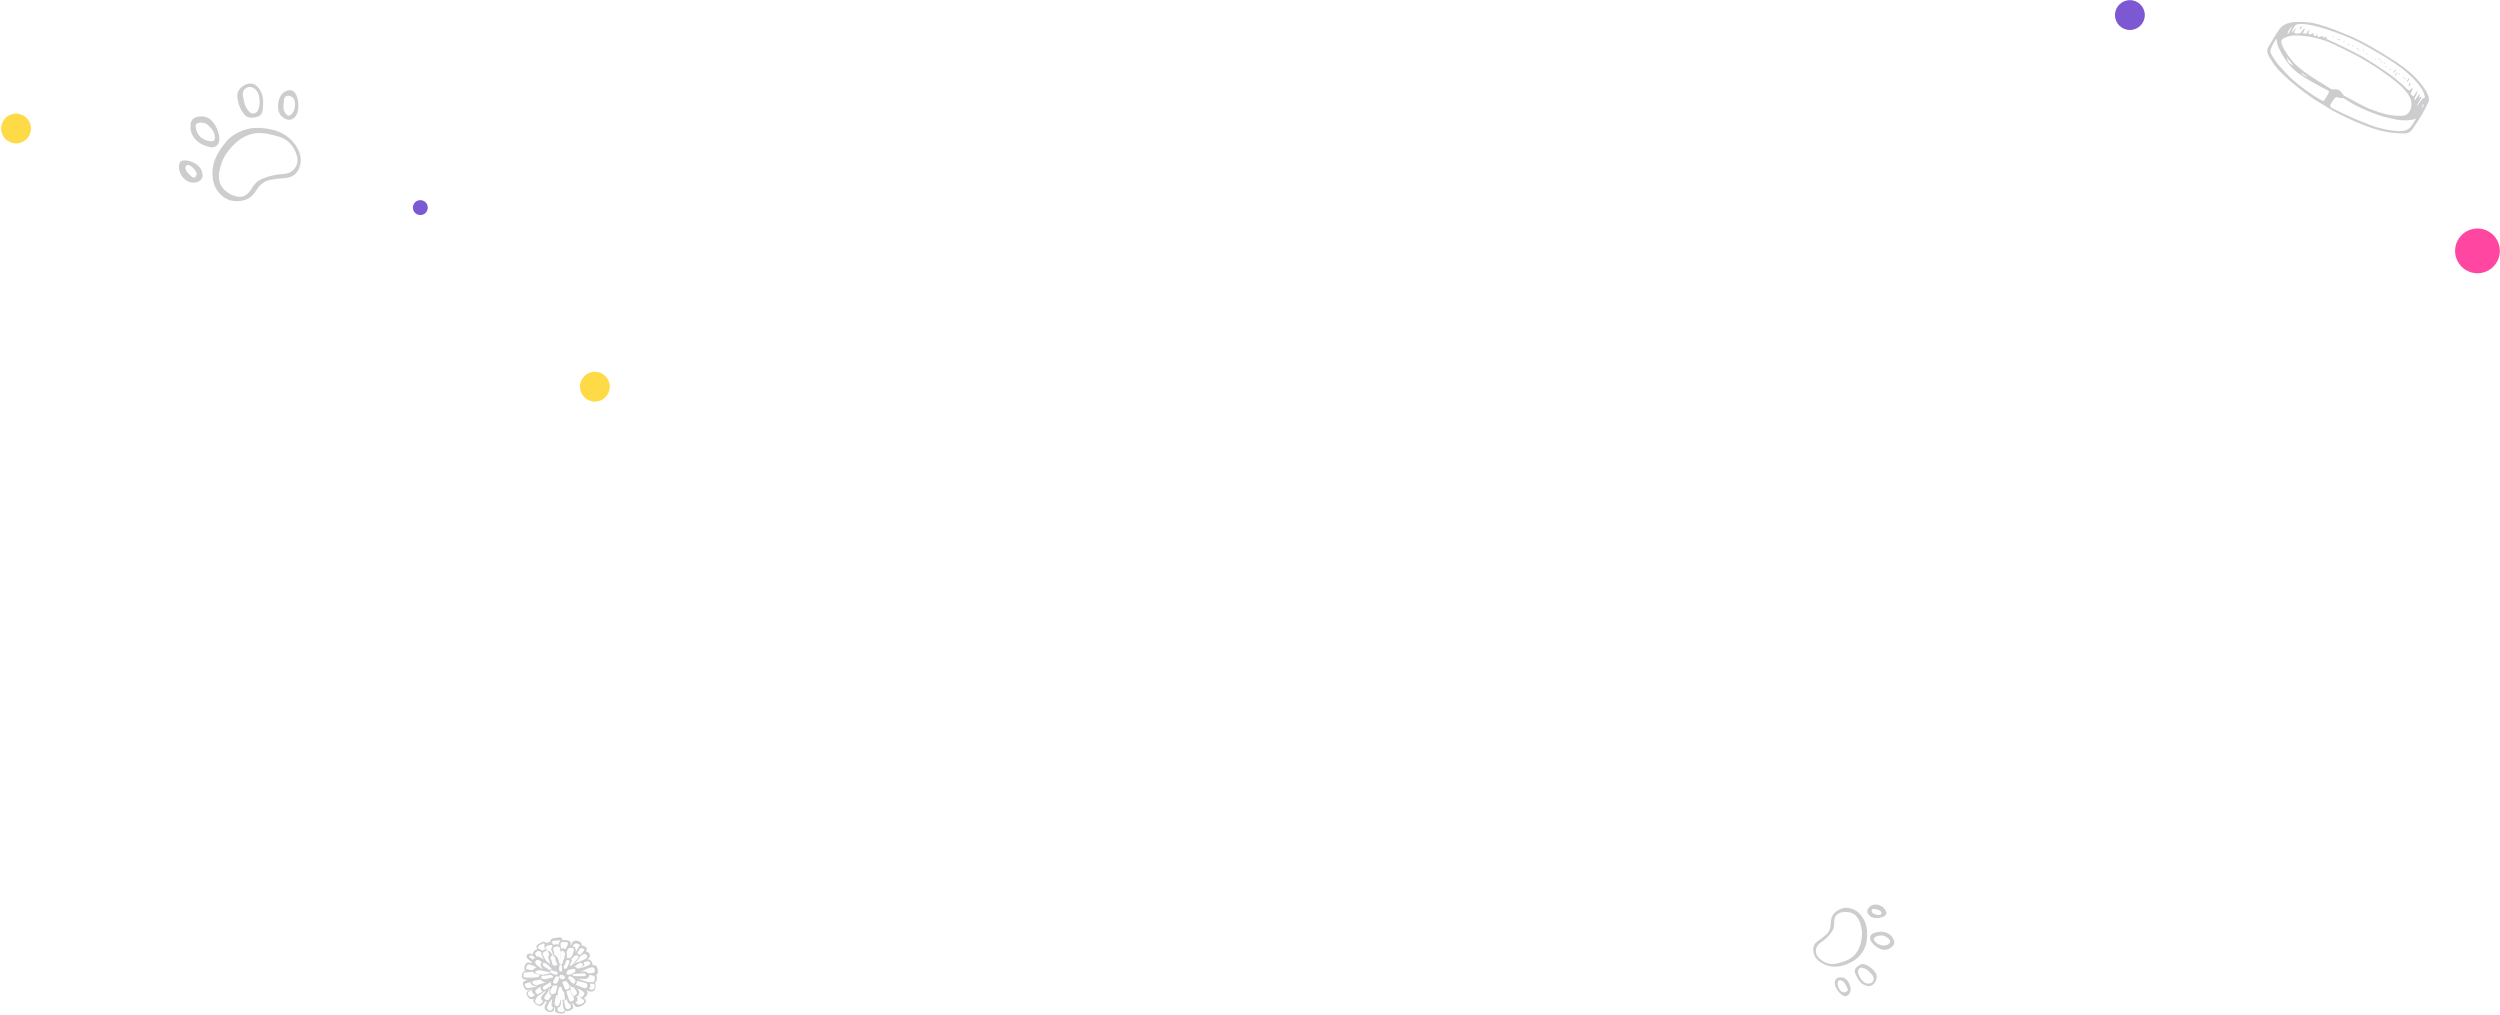
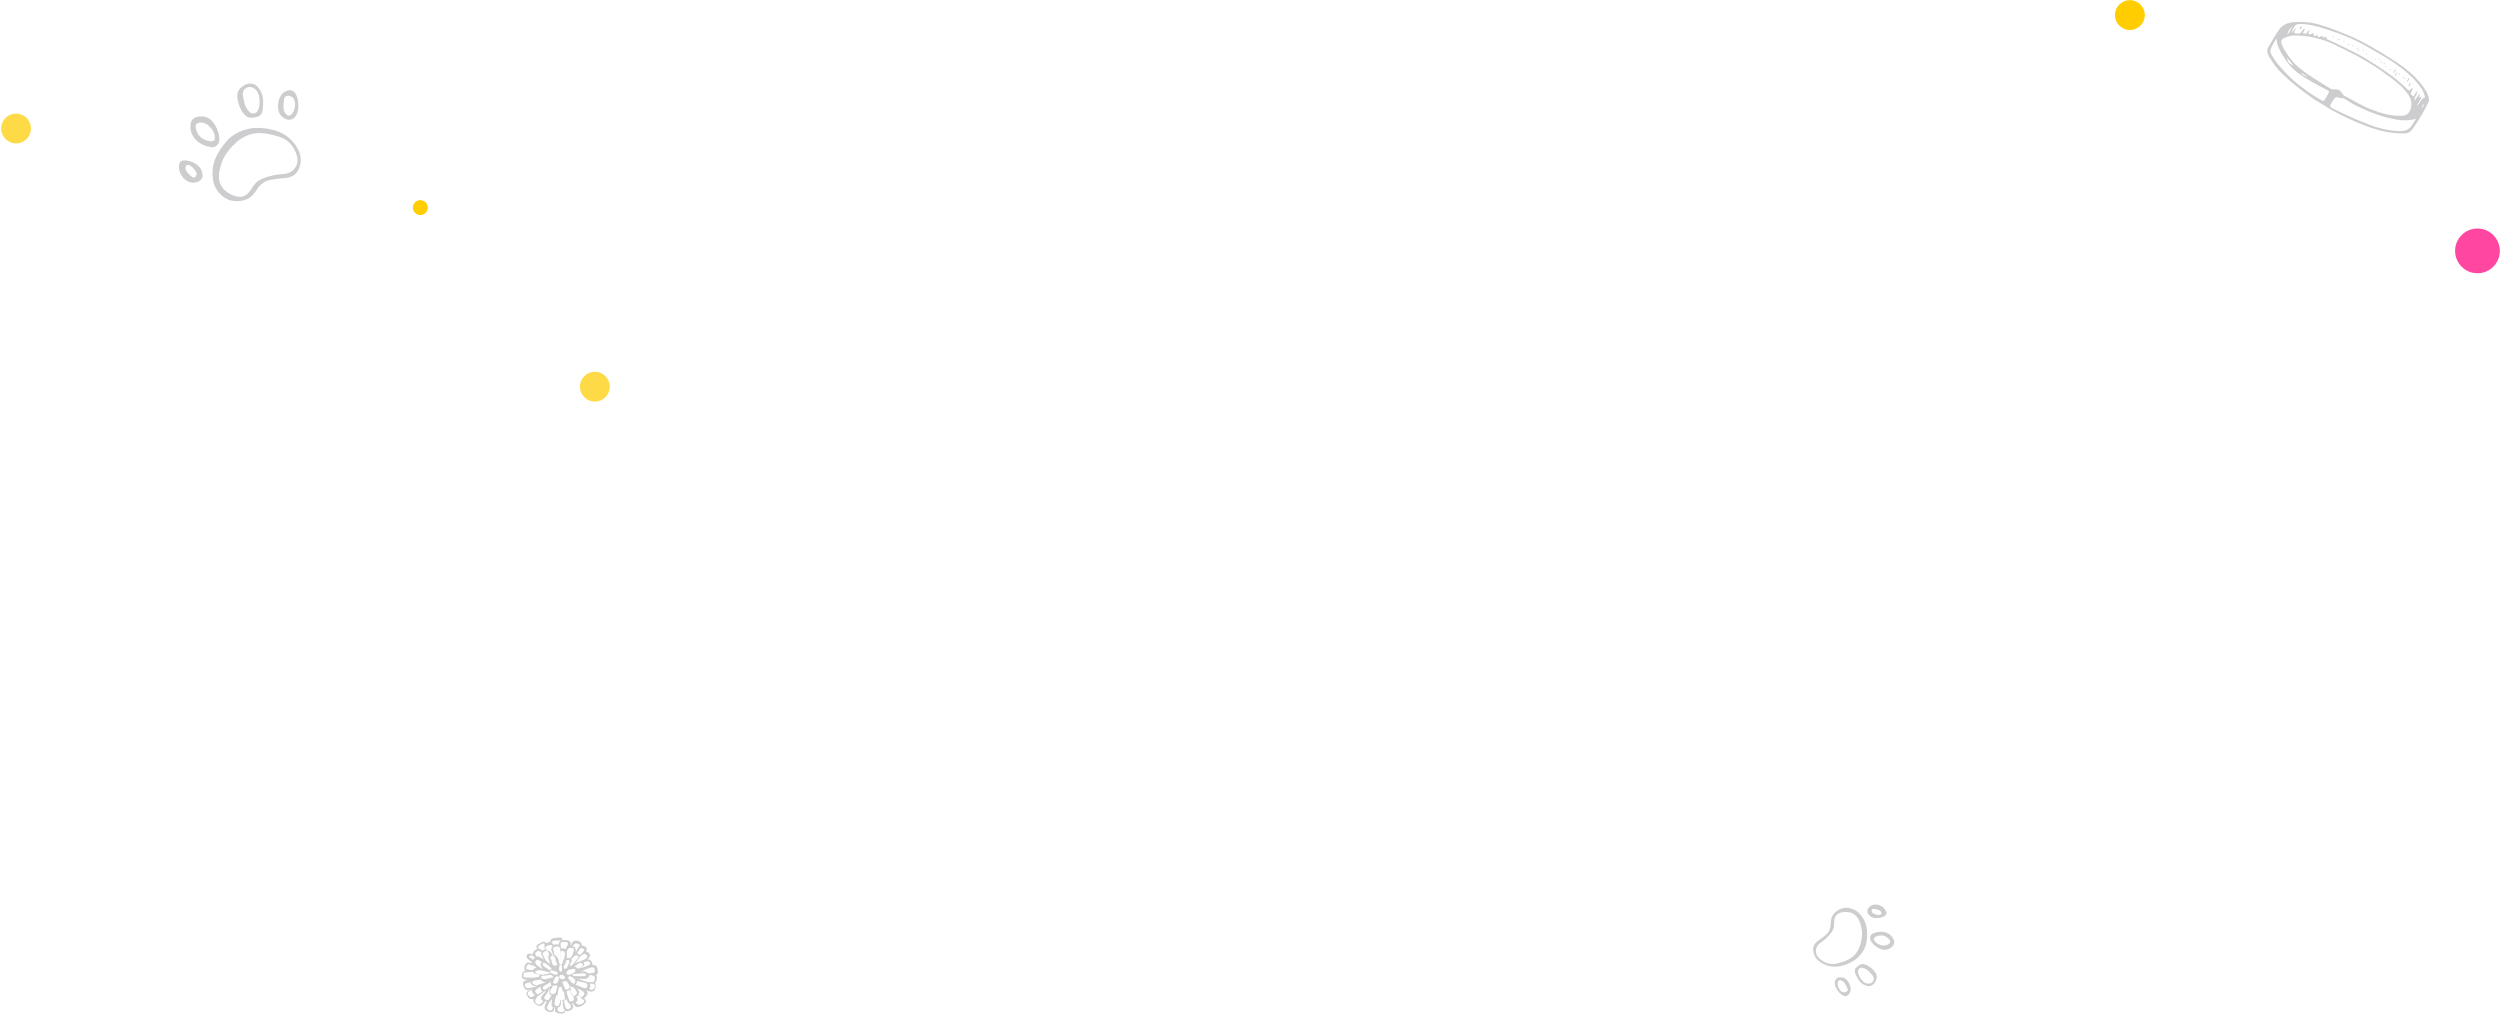
<svg xmlns="http://www.w3.org/2000/svg" width="1676" height="680" fill="none">
  <path fill-rule="evenodd" clip-rule="evenodd" d="M198.976 104.225c1.957 6.474-2.363 12.114-9.138 12.449-5.034.25-9.9 1.376-14.525 3.407-2.959 1.301-5.036 3.534-6.64 6.334-3.336 5.822-7.829 6.938-13.823 3.948-5.116-2.553-8.122-6.538-8.118-12.132.003-3.172.967-6.456 2.032-9.513 1.428-4.103 4.069-7.611 7.045-10.753 3.526-3.725 6.841-6.18 11.801-7.808 6.408-2.1 13.403-.35 19.53 1.493 6.166 1.853 10.019 6.559 11.836 12.575zm-20.315-18.046c-4.997-.739-10.177-.639-14.932.945-4.014 1.34-8.756 3.965-11.591 7.253-6.93 8.035-11.524 16.562-9 27.8 1.145 5.105 5.983 11.011 11.851 12.291 3.314.722 6.95.486 10.131-.75 3.31-1.287 5.395-4.079 7.294-6.925 2.205-3.302 4.866-5.416 8.861-6.208 3.052-.606 6.173-.965 9.277-1.162 6.852-.434 9.241-3.791 10.683-8.831 1.276-4.47-.511-9.441-3.018-13.144-4.66-6.875-11.43-10.07-19.556-11.269zm-47.398-.481c-.367-2.026.165-2.963 1.989-3.351 2.975-.63 5.419.55 7.403 2.633 1.806 1.897 3.184 4.126 3.382 6.785.169 2.279-.832 3.218-3.009 2.914-5.566-.775-8.826-3.771-9.765-8.98zm9.757 12.943c3.023.714 5.888-1.604 6.004-4.76.132-3.646-1.086-7.134-2.96-10.228-2.438-4.027-5.889-6.149-10.697-5.521-3.734.487-5.47 2.308-5.675 6.05-.167 3.01.576 5.716 2.43 8.206 2.764 3.719 6.722 5.267 10.898 6.252zm-9.219 17.503c.277 1.654-1.286 3.983-3.083 2.432-1.662-1.436-5.469-4.453-4.127-7.089 1.666-3.261 6.905 2.822 7.21 4.657zm-9.671-8.401c-1.532.362-1.84 1.514-2.041 2.672-.799 4.576 2.087 9.627 6.475 11.454 2.671 1.113 6.079.646 7.884-1.154 2.1-2.094 1.292-4.376.635-6.562-1.685-4.189-8.435-7.474-12.953-6.41zm72.434-30.473c-1.839 1.014-3.642-1.468-4.149-2.983-.796-2.36-.191-5.174.003-7.584.276-3.395 4.375-2.998 6.17-.951 2.426 2.764 1.121 9.776-2.024 11.518zm5.047-10.464c-.857-4.204-3.161-7.703-7.599-5.856-1.073.448-2.133 1.147-2.931 1.988-2.728 2.866-3.528 9.725-1.671 13.213 1.224 2.3 4.537 4.384 6.692 4.135 2.924-.338 4.477-2.313 5.332-4.912.658-2.01.809-5.48.177-8.568zm-36.659-5.101c.175-.778.533-1.485 1.164-2.054 2.722-2.456 6.057-1.322 8.011 1.254 2.422 3.191 2.646 10.3.43 13.677-1.045 1.593-3.465 2.113-5.005.735-2.221-1.985-3.439-4.624-3.993-7.505-.339-1.768-1.043-4.154-.607-6.107zm9.565 16.592c2.953-.781 3.432-3.198 3.669-5.645.557-5.773.39-10.44-3.829-14.775-4.665-4.796-13.803.558-13.296 6.7.355 4.276 1.861 8.959 4.759 12.211 2.421 2.714 5.549 2.341 8.697 1.509zm1047.223 564.27c-3.54-3.193-3.03-8.091.87-10.67 2.9-1.917 5.39-4.3 7.39-7.141 1.29-1.819 1.7-3.887 1.63-6.128-.15-4.661 2.11-6.907 6.77-7.219 3.98-.266 7.23 1.067 9.28 4.422 1.16 1.901 1.79 4.209 2.27 6.415.66 2.961.37 5.99-.25 8.918-.73 3.471-1.8 6.106-4.15 8.824-3.04 3.508-7.85 4.914-12.16 5.961-4.35 1.054-8.37-.414-11.65-3.382zm18.69 3.684c3.25-1.311 6.29-3.19 8.54-5.808 1.89-2.212 3.75-5.451 4.23-8.417 1.18-7.249.79-13.973-4.83-19.823-2.55-2.658-7.59-4.499-11.55-3.206-2.24.731-4.31 2.149-5.75 4.007-1.5 1.933-1.72 4.339-1.8 6.711-.1 2.753-.91 4.954-3 6.831-1.59 1.435-3.32 2.747-5.09 3.954-3.91 2.666-4.11 5.517-3.12 9.044.88 3.127 3.77 5.48 6.61 6.819 5.29 2.484 10.49 2.022 15.76-.112zm28.13-16.469c.94 1.079.96 1.836 0 2.736-1.57 1.466-3.46 1.652-5.4 1.13-1.76-.476-3.39-1.307-4.45-2.828-.91-1.304-.65-2.232.77-2.847 3.63-1.572 6.66-.969 9.08 1.809zm-10.48-4.185c-2.08.677-2.98 3.115-1.92 5.048 1.21 2.233 3.19 3.877 5.42 5.045 2.9 1.521 5.74 1.53 8.41-.605 2.07-1.657 2.47-3.384 1.26-5.701-.97-1.864-2.38-3.214-4.38-4.027-2.99-1.218-5.93-.698-8.79.24zm-.85-13.687c-.76-.902-.65-2.895 1-2.618 1.54.259 4.95.684 5.08 2.781.17 2.597-5.23.839-6.08-.163zm8.94 1.527c.8-.786.57-1.6.28-2.378-1.17-3.075-4.76-5.076-8.09-4.563-2.04.312-3.95 1.855-4.4 3.616-.52 2.048.8 3.136 1.99 4.22 2.54 1.922 7.85 1.422 10.22-.895zm-31.82 44.305c.7-1.213 2.62-.382 3.46.327 1.3 1.102 1.95 2.943 2.7 4.411 1.05 2.068-1.46 3.229-3.22 2.648-2.38-.784-4.13-5.305-2.94-7.386zm.82 7.799c1.99 2.154 4.57 3.407 6.47.826a5.72 5.72 0 00.98-2.152c.55-2.592-1.43-6.852-3.75-8.25-1.52-.922-4.17-1.01-5.33-.133-1.56 1.189-1.75 2.864-1.32 4.666.34 1.392 1.49 3.462 2.95 5.043zm22.85-10.309c.17.53.21 1.085.03 1.657-.76 2.467-3.18 3.008-5.27 2.179-2.59-1.026-5.26-5.204-5.13-8.038.06-1.337 1.34-2.533 2.75-2.271 2.05.377 3.72 1.513 5.08 3.036.83.936 2.11 2.108 2.54 3.437zm-11.67-6.442c-1.5 1.548-.92 3.171-.2 4.724 1.72 3.663 3.49 6.398 7.57 7.452 4.52 1.167 8.11-5.384 5.62-8.878-1.73-2.432-4.31-4.687-7.21-5.576-2.43-.741-4.18.627-5.78 2.278zm379.01-576.171c.18-.589.34-1.187.56-1.76.11-.28.34-.515.85-1.248-.01.805.11 1.184-.03 1.385-.41.58-.91 1.088-1.38 1.623zm-6.81 11.953c-1.84 2.51-4.47 3.36-7.51 3.331-5.56-.051-12.05-1.363-17.26-3.077-4.21-1.383-7.22-2.862-11.36-4.437-3.74-1.424-16.96-7.762-17.46-8.154-.78-.61-.95-1.438-.49-2.262.72-1.288 1.43-2.623 2.39-3.722.71-.818 1.69-1.68 3.03-.71.36.264 1.03.28 1.51.178 1.16-.254 2.09.239 2.95.829 6.53 4.427 13.74 7.469 21.06 10.199 4.23 1.578 8.72 2.519 13.16 3.42 3.44.7 9.23.86 13.22-.626-1.07 1.68-2.06 3.425-3.24 5.03zm-53.89-24.982c-6.34-4.004-15.87-9.345-21.81-14.62-4.15-3.45-6.55-7.194-9.21-11.274-.8-1.222-1.43-2.597-1.91-3.98-.79-2.26-.27-3.392 1.85-4.335 2.14-.95 4.36-1.621 6.74-1.608 8.01.049 15.77 1.521 23.17 4.56 3.2 1.318 15.89 7.57 19.01 9.298 4.23 2.343 8.35 4.905 12.45 7.472 2.14 1.34 4.15 2.89 6.21 4.354 5.25 3.719 10.43 7.564 14.42 12.658 2.55 3.247 3.99 7.004 2.39 11.236-1.1 2.928-2.85 4.25-6.02 4.315-7.28.15-12.99-1.537-20.39-4.344-3.6-1.091-14.89-7.51-17.23-8.732-.97-.508-1.65-1.138-2.24-2.103-1.18-1.952-2.98-2.88-5.36-2.577-.67.085-1.52.024-2.07-.32zm-20.09-10.858l4.74 2.847c-1.78-.639-3.79-.922-4.74-2.847zm-9.5-10.215c1.44 1.755 2.89 3.51 4.55 5.534-3.04-1.455-3.88-2.392-4.55-5.534zm26.11 27.205c-1.37 2.337-1.39 2.378-3.81.984-5.41-3.115-10.45-6.733-15.31-10.668-4.88-3.95-9.09-8.51-13.13-13.248-1.49-1.755-2.64-3.816-3.93-5.75-1.01-1.52-1.15-3.102-.43-4.82.94-2.235 2.23-4.24 3.45-6.296.23.063.35 1.83.52 2.857.57 3.37 5.62 12.264 10.17 16.842 5.02 4.931 11.48 8.257 17.43 11.614 2.03 1.14 4.12 2.144 6.17 3.243 1.25.672 1.31.877.61 2.22-.54 1.03-1.15 2.018-1.74 3.022zm-22.58-48.327c-.61 2.103-1.51 4.041-3.05 5.68.06-2.405 1.92-3.835 3.05-5.68zm2.16-.345c.35-.435 1.05-.729 1.63-.805a17.63 17.63 0 013.48-.128c7.86.234 22.71 5.744 27.31 7.584 6.65 2.668 12.95 5.85 19.22 9.566 6.23 3.51 13.31 7.675 19.06 12.069 2.99 1.946 10.87 9.041 13.69 13.733 1.23 1.541 1.79 3.328 2.33 5.156.29.98.19 1.616-1.06 1.67-.29.012-.61.506-.84.833-1.16 1.629-2.28 3.275-3.68 4.78l3.5-6.314-.39-.374c-.36.227-.72.453-1.3.821.15-.945.27-1.715.52-3.235-1.38 2.05-2.35 3.483-3.39 5.024-.5-1.412.32-2.34.82-3.353.5-1.012.97-2.04 1.27-3.175-1.49.852-1.88 2.564-3 3.673-2.04-1.46-2.06-1.509-1.2-3.369.33-.719.66-1.436.63-2.435l-2.31 2.004c-.51-.43-1.01-.803-1.45-1.24-4.96-4.957-10.51-9.177-16.32-13.065-4.3-2.882-8.65-5.692-13.1-8.331-2.72-1.613-18.94-9.76-23.57-11.553-.1-.038-.2-.09-.3-.123-.99-.346-.61-1.152-.61-1.832-.67.193-1.34.431-2.02.544-.14.022-.33-.458-.54-.662-.23-.22-.5-.388-.76-.579-.9 1.311-1.96.834-3 .503.1-.205.17-.42.25-.633.12-.316-.24-.639-.52-.415-.27.209-.43.478-.56.79-.01.025-.01.048-.01.073-.07-.007-.14-.024-.21-.024-1.18-.006-1.78-.854-1.29-2.227-.93.45-1.62.918-2.38 1.117-.71.185-1.23-.461-1-1.14.22-.658.55-1.28.56-2.119-.37.419-.81.795-1.1 1.268-.98 1.642-.96 1.655-3.24 1.209.48-1.034.94-2.036 1.45-3.137-1.58.205-1.8 1.529-2.47 2.414-.76.996-3.81 1.284-4.63.417-.16-.17-.18-.624-.08-.87.34-.802.74-1.575 1.12-2.358-.43.339-.91.639-1.23 1.058-.55.705-.97 1.507-1.62 2.17.19-1.951 1.15-3.54 2.34-4.98zm87.53 43.78c-5.8-9.602-14.75-16.124-24.13-21.995-6.07-3.92-18.15-11.22-27.16-14.932-6.67-2.68-12.62-5.265-20.24-7.435-4.41-1.398-9.07-1.84-13.77-1.764-3.17.05-4.67.081-7.57 1.017-2.2.71-4.06 2.192-4.98 3.404-.7.928-1.36 1.895-1.96 2.885-2.05 3.327-4.18 6.614-6.05 10.035-.84 1.542-.46 3.818.84 6.074 1.73 2.91 3.53 5.729 5.84 8.264 5.23 5.746 11.23 10.59 17.39 15.24 3.7 2.796 7.68 5.594 11.55 7.738.73.402 4.68 2.905 5.01 3.135 2.33 1.655 11.02 5.93 17.11 8.645 2.71 1.204 10.26 4.414 17.22 6.29 5.38 1.45 10.74 1.977 16.29 2.024 2.76.024 4.45-1.103 5.8-3.049 4.47-6.425 7.94-12.217 10.72-18.388.83-1.852-.9-5.514-1.91-7.188z" fill="#CDCCCE" />
  <path fill-rule="evenodd" clip-rule="evenodd" d="M1541.75 19.976c-.04-1.196.32-2.165 1.69-2.492-.35.626-.57 1.104-.86 1.535-.24.349-.55.64-.83.957zm73.16 38.089c-.41-1.246.22-1.82.99-2.883.11 1.39-.27 2.06-.99 2.883zm-1.14-3.078c-.06-.437-.17-.677-.1-.801.4-.677.85-1.323 1.27-1.981.65.704-.3 1.402-.57 2.092-.08.19-.3.347-.6.69zm-49.01-30.261l-.74.254c-.03-.122-.12-.31-.07-.355.21-.174.45-.304.68-.448.04.147.07.295.13.549zm37.47 22.374c-.13-.348-.3-.618-.24-.646.24-.101.55-.121.84-.17 0 .156.06.351-.01.461-.1.133-.31.195-.59.355zm-5.63-5.944c.08.35.21.558.14.637-.12.137-.36.194-.54.284-.09-.165-.29-.39-.24-.481.08-.159.32-.234.64-.44zm14.94 9.969c.03.324.08.587.06.835-.01.077-.2.115-.31.172-.06-.249-.15-.502-.16-.746 0-.08.2-.137.41-.261zm-30.88-18.933c.02.31.11.55.03.685-.08.12-.34.127-.52.184-.06-.197-.21-.439-.14-.58.06-.135.34-.166.63-.289zm9.54 6.163c.14.023.36.004.4.082.06.108-.01.288-.02.438-.14-.026-.35-.006-.41-.09-.06-.094.02-.283.03-.43zm-2.54-1.725c-.1.098-.21.198-.31.295-.08-.113-.23-.246-.21-.338.02-.11.2-.187.31-.279l.21.321zm-10.12-5.753c.05-.209.03-.426.08-.633.02-.1-.14-.172-.2-.084-.1.165-.16.324-.32.46-.36.323.33.733.44.257zm-2.85-1.632c-.01-.073-.11-.095-.16-.069-.31.168-.59.437-.45.807.03.074.12.095.19.081.38-.077.44-.487.42-.82zm-3.39-1.895a.8.8 0 01-.19.237c-.09.086-.12.208-.04.317.23.346.59-.194.68-.363.14-.28-.3-.455-.45-.191zm-2.91-1.048c-.13.146-.26.258-.33.444-.06.171.12.291.27.205a.84.84 0 00.38-.46c.07-.202-.18-.352-.32-.19zm-.64.175c.09-.244-.26-.47-.43-.251-.16.216-.33.433-.25.716.03.097.11.15.21.122.28-.079.38-.33.47-.587zm13.96 6.888c.01-.138-.15-.245-.26-.155-.24.183-.42.406-.36.707.02.097.11.155.2.12.29-.108.38-.377.42-.672zm3.01-.06c0-.102-.14-.192-.23-.132-.26.176-.5.435-.43.77.02.086.14.158.23.127.31-.116.42-.45.43-.765zm1.95 2.171c.02-.159-.17-.29-.3-.18-.21.168-.31.318-.23.574.03.084.13.1.2.08.24-.063.3-.236.33-.474zm6.01 3.866c.05-.119-.13-.233-.2-.119-.15.233-.3.31-.4.583-.07.19.18.357.31.186.18-.229.17-.4.29-.65zm3.02-.086c-.01-.06-.1-.117-.16-.097-.27.091-.39.295-.52.504-.04.063-.07.154 0 .238l.06.085c.04.055.09.085.16.09l.1.009c.1.01.17-.05.2-.119.11-.22.23-.438.16-.71zm3.04 3.06c.03-.083-.15-.196-.2-.12-.17.227-.65.39-.51.748.03.052.09.112.16.11.49-.01.44-.446.55-.738zm.96 2.131c.08-.187-.19-.36-.32-.185-.15.214-.24.35-.28.602-.02.121.14.227.23.14.2-.172.26-.313.37-.557zm6.56 2.135c.11-.203-.11-.328-.23-.145-.25.353-.65.748-.92 1.084-.26.31-.34.62-.57.932-.12.168-.09.447.09.425.77-.096 1.26-1.597 1.63-2.296zm.89 1.813c-.01-.24-.31-.042-.35.197-.13.734-1.04 1.357-1.32 2.019-.07.162-.01.261.11.233.62-.149 1.63-1.708 1.56-2.45zm1.57.872a.199.199 0 00-.2-.112c-.37.056-.56.449-.47.785.02.082.16.169.25.142.33-.105.57-.46.42-.815zm4.02 3.082c.02-.13-.19-.263-.29-.172-.22.189-.41.417-.39.723.01.13.15.223.27.157.27-.147.37-.42.41-.708zM398.628 651.575c-.568 1.268-4.16.681-4.562.897a2.762 2.762 0 00-.664-.679c-1.23-.914-2.832-.518-4.253-.471-.123.003-.234.026-.353.035 1.291-.377 2.58-.892 3.663-1.345.483-.202 1.17-.467 1.844-.8.926-.247 1.763-.73 2.778-.742 1.493-.022 2.021 2.044 1.547 3.105zm.054 5.529c-.491 2.077-3.223 1.134-4.517 1.293-.094.012-7.288-2.354-7.369-2.454 1.006.369 5.01.324 5.077.332 1.477.18 3.228-1.196 3.421-2.802.097.04 1.478.447 2.001.559.361.079.843.056 1.133.363.454.486.424 1.989.254 2.709zm-.506 5.768c-.352.456-.588.559-1.227.6-.757.052-1.455-.218-2.153-.456 1.74-1.284.641-3.453.611-3.54.704.056 1.431.078 2.123.031.857.367 1.302.564 1.265 1.457-.021.507-.284 1.471-.619 1.908zm-4.59-1.155c-1.183 1.396-2.673.508-3.345.178-.835-.408-1.748-.662-2.598-1.038-.471-.207-1.388-.456-1.847-.818.687-.659 1.122-1.624 1.102-2.564.855.338 1.87.534 2.4.68 1.237.343 3.134.482 4.156 1.27.132.054.616 1.718.132 2.292zm-1.866 4.783c-.42.968-1.346 2.201-2.467 1.948-.417-.094-1.686-1.414-1.638-1.495.758-.42.887-1.765.496-2.6-.339-.721-.802-1.322-1.315-1.875.198.092.391.18.559.267.679.344 5.071 2.128 4.365 3.755zm-1.368 6.227c-1.152.742-2.457 1.161-3.603.194-.323-.274-.605-.64-.953-.831.575-.325 1.315-.79 1.3-1.443.18-.47.125-.925-.047-1.435a6.464 6.464 0 00-.615-1.289 3.437 3.437 0 001.402-.442c.284.395.693.659 1.068.984.243.21.451.397.679.555.013.066.04.13.087.187.521.639 1.41.786 1.931 1.476.661.876-.511 1.566-1.249 2.044zm-7.622-1.244c-.98-.023-1.073-.773-1.384-1.582-.309-.805-.532-1.661-.845-2.458-.319-.814-.425-1.601-.658-2.42-.013-.216-.024-.433-.048-.639.746-.013 1.518-.344 2.095-.905.1.394.239.781.34 1.157.269 1.002.737 2.073 1.505 2.613.154.107.323.189.501.252.18.422.331.851.428 1.354.071.379.164.817.12 1.194-.01.098-.047.197-.085.295-.201.192-.402.389-.621.543-.386.271-.88.609-1.348.596zm-.141 4.003c-.67.89-2.163 1.329-2.979.714-.469-.356-.539-.545-.693-1.239-.154-.703-.258-1.402-.454-2.093-.178-.623-.202-1.549-.668-1.991.119-.013.234 0 .354-.027.667-.146 1.446-.619 1.639-1.368.296 1.099.796 2.554 1.518 3.105.203.153.425.249.654.312.344.906 1.236 1.784.629 2.587zm-4.546 2.522c-.634.694-3.269.717-4.047-.483-.462-.713.011-1.879.047-2.185.688-.108 1.313-.406 1.627-1.012.368-.713.2-1.817.372-2.592.101-.466.127-.861.059-1.253.361.113.738.16 1.124.168-.006.067.211 4.064.491 5.134a2.767 2.767 0 001.079 1.567c-.243.422-.287.145-.752.656zm-4.932-3.569c-1.239-.185-1.435-1.23-1.262-2.253.195-1.168.37-2.426.706-3.562.145-.492.288-.885.293-1.281.522-.165.971-.439 1.24-.862-.137 1.254-.362 2.78.649 3.634.328.279.685.498 1.058.684-.305.737-.458 1.547-.76 2.271-.458 1.11-.568 1.571-1.924 1.369zm-4.272-9.052c-.236-.948.517-2.168.928-3.007.222-.452.58-.914.796-1.39a1.47 1.47 0 00.246-.33c.975.228 2.174.179 2.986-.183-.092.399-.168.798-.258 1.171-.255 1.034-.408 2.087-.691 3.116a4.47 4.47 0 01-.255.666c-.165.103-.292.257-.483.427-.906.807-2.904 1.004-3.269-.47zm1.024 11.782c-.679.578-1.536.263-2.21-.117-1.602-.902-.604-2.845.112-4.041.288-.481.608-1.003.742-1.553.62-.439 1.233-1.185 1.718-1.976-.129.815-.199 1.637-.32 2.305-.257 1.424-.337 2.78.89 3.532-.289.647-.481 1.466-.932 1.85zm-4.774-7.615c-.492-.58-.306-.84.102-1.504.3-.491.657-.915 1.014-1.361.756-.941 1.308-1.837 1.65-3.037a.486.486 0 00-.012-.304c.232-.166.455-.352.666-.556.116-.113.242-.209.363-.314-.729 1.554-1.064 3.291-.002 4.331.253.25.577.434.925.577-.51.508-.827 1.2-1.261 1.835-.273.397-.624 1.001-1.086 1.182-.742.289-1.853-.252-2.359-.849zm-2.672 3.479c-.691.442-1.161.671-1.912.161-.399-.272-.853-.524-1.2-.867-1.802-1.782 1.742-4.844 1.66-4.961.623-.262 1.224-.65 1.75-.997.715-.475 1.578-.993 2.119-1.714.324-.011.649-.071.96-.176-.178.273-.353.551-.561.82-.472.609-1.078 1.097-1.534 1.715-1.139 1.544-1.519 2.562-.021 3.888.151.132.309.256.471.376-.627.487-1.025 1.303-1.732 1.755zm-4.581-5.443c-.718.436-1.469 1.134-2.319.807-.608-.232-.935-.815-1.334-1.401-1.327-1.953 1.067-2.441 2.229-3.517.003.132-.011.249.008.392.193 1.432 1.144 2.679 2.374 3.132-.324.19-.642.398-.958.587zm-3.643-5.142c-1.15.097-1.191-.002-1.729-.857-.248-.395-.656-.944-.67-1.426-.026-.867.71-.864 1.423-1.12.79-.284 1.565-.432 2.353-.569.163.824.658 1.62 1.377 2.037 1.13.658 2.507.518 3.847.222-.246.125-2.995 1.407-6.601 1.713zm-1.57-7.121c-1.158-.023-1.983-.302-1.806-1.763.044-.37.27-1.354.612-1.566.343-.211 5.306-.409 5.704-.526.095.134.735.802.889.834.901.586 2.778.88 3.772 1.167-.053.11-.112.219-.143.325a3.994 3.994 0 00-.158.938c-3.803 1.167-8.236.604-8.87.591zm.186-6.331c.02-.599.13-1.072.436-1.589.288-.487.568-.773 1.056-.938.336.136.698.221 1.054.309.833.209 1.653.492 2.49.674.035.008.077-.009.116-.01.237.201.484.399.733.596.301.24.681.542 1.1.833-1.115.061-2.277.622-2.627 1.6-.404-.11-.824-.145-1.268-.209-.826-.116-1.779-.236-2.577-.453-.629-.168-.531-.251-.513-.813zm4.55-5.529c-.154-.117-.307-.233-.437-.351-.62-.57-1.376-.937-2.023-1.46-.065-.129-.156-.164-.072-.499.131-.521.539-.697 1.055-.691 1.084.013 1.951.951 2.912 1.389-.663.344-1.204.915-1.435 1.612zm1.513-4.751c.098-.237.775-.589.957-.743.866-.739 1.5-.615 2.346-.002.281.203.539.437.83.615-.02.047-.17.685-.094.923-.113.441.183.757.407 1.148.331.585.522 1.24.876 1.825.187.306.388.651.6.985-.354-.391-.954-.68-1.344-.948-.759-.521-1.632-.913-2.508-1.21a2.698 2.698 0 00-1.229-.097c-.162-.034-1.211-1.605-.841-2.496zm1.942-4.124c.159-.774 1.776-1.407 2.429-1.693.242-.108.571-.316.824-.38.704-.179.763.079 1.191.461-.195.261-.342.552-.357.899-.034.825.458 1.733.893 2.484-.076.016-.159.022-.236.042a5.036 5.036 0 00-1.984 1.059c-.345-.417-.937-.736-1.376-1.006a2.742 2.742 0 00-1.15-.4c.049-.504-.346-.913-.234-1.466zm5.328 2.893c.792-.11 1.127.208 1.458.937.227.505.475 1.033.75 1.508a2.358 2.358 0 00-.83 2.093c.057.511.265.965.463 1.416.433.981.518 1.923.794 2.953.007.023.011.051.017.077-.718-.699-1.566-1.428-2.404-1.936 0-.014.013-.032.007-.041-1.229-1.418-2.419-4.52-2.471-4.604-.689-1.099 1.516-2.306 2.216-2.403zm.26-3.227c.679-.412 1.988-.755 2.791-.795.768-.037 1.035.629 1.264 1.209-.459.355-.805.796-.892 1.341-.136.833.294 1.472.632 2.202.325.702.375 1.471.598 2.188-.161.008-.319.035-.478.062.012-.22-.06-.446-.232-.726-.32-.529-.877-1.295-1.353-1.722-.618-.552-1.44-.72-2.268-.707.199-1.054-1.556-2.147-.062-3.052zm4.508-3.528c.616-.199 1.348-.209 1.997-.206.63.003 1.251-.057 1.881-.06.475-.001.696-.057.94.257.034.045.051.151.067.266-.382.132-.702.33-.895.632-.29.455-.294 1.141-.145 1.814-.801-.539-1.834-.41-2.973-.18-.239.047-.488.12-.735.208-.219-.536-.672-1.162-1.252-1.432.187-.575.348-1.05 1.115-1.299zm5.557 6.896c1.536-.682 2.349.932 2.328 2.166-.017.842-.681 2.03-.497 2.863-.312.276-.556.615-.664 1.037-.188.734-.722 2.562-.789 2.777-.2-.142-.459-.242-.824-.277-.571-.055-1.359.271-1.207.025 1.272-2.081.718-4.769.744-7.058.007-.696.213-1.224.909-1.533zm.054-6.037c.444-.148 1.103-.151 1.556-.096.646.08 2.365-.019 2.667.64.26.571-.551 2.099-.532 2.161-.502.526-.83 1.34-1.003 2.169-.588-.581-1.42-.846-2.393-.612a3.77 3.77 0 00-.541.179c-.041-.364-.165-.731-.315-1.086-.265-1.876-.296-3.067.561-3.355zm5.891 3.896c.805-.013 1.59-.153 2.072.464.75.958-.062 1.817-.276 2.772-.102.464-.414 1.118-.39 1.638-.16.176-.312.357-.437.523-.332.433-.663.849-1 1.28a3.56 3.56 0 01-.276.305 3.227 3.227 0 00-1.274-.297 5.252 5.252 0 00-1.004.08c.376-1.064.253-2.491.13-3.25a3.18 3.18 0 00-.162-.612c.285-.737.457-1.526.96-2.158.475-.599.852-.735 1.657-.745zm2.094-1.904c.356-.444.278-.717.979-.993.861-.338 2.201.042 2.836.625.747.689.458.264.174.936-.131.312-.448.619-.645.907-.598.875-1.015 1.793-1.539 2.704-.076.134-.295.395-.541.704.05-.18.111-.364.148-.54.27-1.285-.051-2.844-1.432-3.349-.2-.071-.44-.127-.69-.174.295-.201.46-.502.71-.82zm4.648 1.925c.422-.11.664.001 1.065.198.483.237 1.094.426 1.503.754.606.485-2.703 3.653-3.039 4.007-.327-.668-1.095-1.131-1.887-1.338.864-1.169 1.549-2.424 2.358-3.621zm3.066 4.05c.761.278 1.572.903 1.576 1.73.007 1.128-1.874 1.892-2.794 2.336-.72.347-1.819.549-2.454 1.107a3.933 3.933 0 00-.378.038 1.57 1.57 0 00-.455.102c-.645.17-1.261.445-1.557.625-.465.284-.918.623-1.362.975.585-.688 1.151-1.404 1.768-2.072.577-.623 1.368-1.196 1.62-2.039.043-.149.072-.292.084-.431.638-.531 1.21-1.144 1.886-1.637.682-.499 1.215-1.046 2.066-.734zm-7.597 14.755c-1.803-.956-.197-1.159.482-1.406.065-.025 3.285-.285 4.746-.341.736-.028 1.926-.277 2.56.187.446.326.47.941.249 1.236-.502.676-2.952.445-3.658.462-1.283.035-4.203-.044-4.379-.138zm-6.092 8.016c-.4-.829-.726-1.692-1.048-2.543-.2-.531-.341-1.096-.688-1.575.319-.012.641-.062.947-.108a3.803 3.803 0 001.597-.626c.173.183 2.803 2.515 2.418 4.403-.075.63-.48 1.169-1.207 1.427-1.329.47-1.578-.065-2.019-.978zm-3.756-.535c.304-.232 1.367-.216 1.515-.314.044.128.682 3.158 1.964 3.735-.19.719.585 3.644.539 4.41.035.648-1.36.801-2.47.855-1.378.067-1.759-.54-2.085-.965-1.197-1.566.392-7.26.537-7.721zm-3.846-3.894c.403-.977.947-1.978 1.545-2.817.112-.158.31-.374.485-.607.744.068 1.758.083 1.75 1.075 0 .07.037.121.086.153a.8.8 0 00-.112.245c-.233.936-.342 1.755-.877 2.578-.643.989-1.128 1.032-2.155.894-.73-.097-1.063-.694-.722-1.521zm-1.833-6.026c-.192-.19-.312-.436-.301-.678.048-1.063 1.236-.699 1.846-.489.756.261 3.048.703 3.135 1.363.07.525-.035 1.276-.61 1.395-.472.097-3.434-.537-4.07-1.591zm-2.619 4.344c-1.075.416-1.898.245-2.48.074-.464-.134-1.019-.434-1.157-.864-.159-.494.112-.957.536-1.238.011-.009.013-.021.025-.029.636.024 4.424-.326 5.589-.686.058.033 1.277.529 1.469.721.267.27.396.685.308 1.041a.05.05 0 01-.009.016c-1.406.376-2.853.641-4.281.965zm-2.05 5.022c.787-.702 1.955-1.186 2.854-1.754a15.47 15.47 0 001.098-.756c.371-.088.705-.101 1.036-.252-.303.738-.372 1.521.38 2.105-.629.413-2.245 1.59-3.578 2.477-.574.381-.737.642-1.739.155-1.025-.5-.776-1.331-.051-1.975zm-2.784.598c.232-.144.502-.256.784-.358-.007.043-.021.081-.025.127-.138 1.498.502 2.517 1.392 2.994-.641.355-1.267.848-1.818 1.207-.696.451-1.329.998-2.119.435-.492-.35-1.206-1.632-1.039-2.072.191-.502 1.221-1.143 1.592-1.437a14.09 14.09 0 011.233-.896zm8.152-12.554c-.041.042-.295.428-.273.591-.463-.009-.901.137-1.23.598-.694-.593-1.369-1.22-2.124-1.652-.556-.321-1.177-.586-1.693-.999-1.08-.86-.906-2.85.745-2.236 1.488.553 4.477 3.589 4.575 3.698zm1.598-8.251c.344.277.602.737.773 1.113.342.749.271 1.56.522 2.338.25.78.852 1.364 1.107 2.147-.822.458-1.552 1.129-2.596.706-1.121-.453-1.178-2.479-1.534-3.452a5.315 5.315 0 00-.434-.879c-.493-.844-.667-.814.006-1.732.636-.864 1.013-1.166 2.156-.241zm7.294 13.97c.456.9-.619 1.483-1.577 1.474-1.732-.017-2.061-1.305-2.315-1.547.358-.759.446-1.484 1.684-1.454 1.034.025 1.819.759 2.208 1.527zm2.432-8.545c-.329.76-.576 1.603-.986 2.323-.552.972-1.264.656-2.095.591-.026-.144-.053-.288-.074-.427-.052-.353-.097-.683-.169-.98.595-.753 1.065-1.538 1.334-2.505.275-.976.49-2.21 1.644-1.958 2.003.435.467 2.678.346 2.956zm2.772 3.154c.475-.114.937-.241 1.368-.01.308.165.504.603.534 1.001.103 1.28-2.775 2.562-3.655 2.773-.85.203-2.289.171-2.339-.864-.034-.756.176-1.167.727-1.8.947-.842 2.499-.89 3.365-1.1zm3.024-2.967c.565-.457 1.098-.874 1.796-1.094.134-.042.272-.065.411-.081.253.044.502.1.749.234.26.139.744.408.867.696.198.472-.144 1.003-.492 1.244-.489.337-1.065.587-1.572.899-.522.319-1.046.665-1.598.93a2.81 2.81 0 00-.625-.877c-.56-.514-1.066-.64-1.655-.562.728-.429 1.455-.854 2.119-1.389zm-3.857-3.572c.152-.141 1.959-2.48 3.005-2.588.765-.058 1.539-.017 1.717.879.201 1.024-1.595 2.46-2.144 3.139-.777.958-1.646 2.376-2.787 2.951a.488.488 0 00-.303-.012c-.282.093-.514-.052-.751-.173.169-.401.343-.804.544-1.191.241-.464.585-.875.766-1.366.004-.011.004-.02.005-.031.069-.126.124-.264.154-.412.096-.47.003-.871-.206-1.196zm-7.29 3.44c.596-.201.861.335.907 1.212.049.927.085 1.837.12 2.76-.218.522-.047 1.038-.604.985-.195-.019-1.481-.421-1.371-1.306-.11-1.39.128-3.372.948-3.651zm-.286-6.268a32.23 32.23 0 01-.012 4.076c-.04.665-.36 1.462-.254 2.15-.049-.107-.088-.202-.146-.333-.381-.856-.426-1.499-.596-2.371-.216-1.11-1.053-2.581-2.126-3.247a2.888 2.888 0 00-.862-.342c.212-.466.115-1.054.01-1.558-.246-1.213-1.47-2.773.04-3.66.558-.328 1.354-.422 1.999-.475.819-.066 1.128-.007 1.525.622.342.541.547.999.594 1.648.033.461-.024.775.141 1.116-.341.644-.374 1.457-.313 2.374zm-16.679 4.904c-.12-.907.905-1.788 1.707-1.669.428.063 1.014.415 1.394.584.498.222.955.524 1.425.792-.288.232-.535.583-.711 1.119-.473 1.455.237 2.429 1.176 3.101-.053.058-.417.3-.466.397-.72-.616-1.59-.882-2.304-1.51-.479-.421-2.04-1.434-2.221-2.814zm.405 7.062c-.359-.328-.655-.603-.13-1.078.356-.321 1.751-.702 2.94-.656 2.448.263 4.426 1.018 6.647 1.47.02.2.061.394.129.582-.846.064-1.744.35-2.517.492-.628.117-1.475.206-2.175.448-1.066.061-3.923-.373-4.894-1.258zm.207 4.97c.882-.088 2.117-.204 2.983-.704.11.257.252.501.459.716.779.807 1.744 1.204 2.839 1.235.03 0 .066-.005.098-.005.041.201-2.947 1.17-4.173 1.494-.592.157-1.364.553-1.974.562-.86.009-2.524-.594-2.767-1.73-.577-1.048 1.901-1.506 2.535-1.568zm25.884 1.849c-.666.806-1.265.376-1.835-.121-.41-.358-.852-.783-1.166-1.222-.509-.708-.944-1.435-1.503-2.065a.362.362 0 00.245-.327c.131-1.406 1.655-.641 2.332-.339.714.32 1.116.754 1.628 1.338.316.359.571.634.771.984.006.049-.003.091.011.14.086.326-.242 1.321-.483 1.612zm-3.503 1.449c.388.471.83.9 1.288 1.137a1.828 1.828 0 001.455.115c.161.694 1.041 1.377 1.351 1.888.259.429.758 1.277.875 1.784.103.437-.071.693-.248.962-.561.605-.826 1.317-1.901 1.066a1.622 1.622 0 01-.44-.173c-.063-.06-.12-.13-.186-.184-.029-.025-.065-.027-.101-.03-.769-.667-1.078-1.956-1.653-2.811 1.001-.849-.481-3.645-.44-3.754zm13.324-15.728c1.991 1.44-.925 2.567-2.176 3.07-1.875.756-4.085 1.309-6.148 1.652.006-.051.034-.098.034-.147.925-.11 1.933-.721 2.717-1.048.936-.391 2.101-.772 2.213-1.823.045-.426-.209-.863-.599-1.249 1.17-.558 3.108-1.073 3.959-.455zm5.62 5.749c-.116-1.298-.618-3.272-2.159-3.518-.505-.082-1.011-.023-1.508.108.023-.067.064-.129.079-.198.299-1.478-.931-3.281-2.373-3.621-.446-.108-.869-.055-1.278.071l.414-.279c1.382-.925 2.043-2.29 1.114-3.885-.361-.621-1.388-1.27-2.349-1.499.685-.666.972-1.718.297-2.523-.35-.416-.855-.549-1.324-.785-.469-.23-1.005-.476-1.519-.585-.146-.032-.297-.018-.446-.017.498-1.001.178-1.694-.954-2.406-1.212-.762-2.88-1.088-4.184-.358-.729.405-1.636 1.78-1.525 2.649a5.72 5.72 0 00-.614-.007c.234-.466.322-1.017.197-1.512-.448-1.796-2.222-1.719-3.714-1.864-.502-.047-1.228-.117-1.944-.079.066-.522-.076-1.088-.482-1.418-.78-.636-2.488-.116-3.395-.069-1.913.099-4.282.448-4.174 2.746-.877.036-1.9.424-2.596.737-.025.01-.044.025-.069.036-.39-.507-1.028-.869-1.666-.911-.848-.057-1.867.655-2.569 1.054-.682.386-1.936.887-2.249 1.683-.336.852.195 1.517.558 2.211a3.144 3.144 0 00-.999.334c-.809.427-1.841 1.507-2.086 2.417-.096.36-.009.69.151 1.007-1.136-.593-2.363-1.049-3.509-.383-.569.33-.884.808-.894 1.481-.023 1.408 1.698 2.365 2.216 2.85.444.414.907.796 1.372 1.186.059.24.164.459.281.672a1.395 1.395 0 00-.114-.021c-.635-.142-2.109-.546-2.245-.577-2.15-.494-3.204 2.996-2.938 4.565.113.663.491.975.973 1.165-.251.018-.511.018-.743.058-1.343.229-1.91 1.909-1.975 3.121-.1 1.901 1.347 2.523 2.948 2.666.287.026.623.064.974.1-.778.249-1.745.528-2.4.94-1.475.934-.57 3.074.105 4.25 1.002 1.741 1.819 2.012 3.705 1.442.482-.147 1.195-.268 1.926-.443-.026.056-.032.126-.05.187-1.309.083-2.703.682-3.603 1.659-.938 1.019-.303 2.156.357 3.142.822 1.232 1.703 2.095 3.311 1.714.227-.055.444-.138.655-.231-.367 1.095-.142 2.303 1.057 3.294.969.804 2.53 1.951 3.848 1.44 1.121-.434 2.361-1.945 2.922-3.132.345.156.703.278 1.066.32a5.359 5.359 0 01-.252.488c-.393.648-.97 1.579-1.129 2.337-.36 1.714-.115 2.771 1.25 3.466 1.321.67 3.077 1.26 4.339.085.567-.525.853-1.732.707-2.624.19.056.379.112.599.146-.202.803-.172 1.816-.026 2.385.277 1.068 1.975 1.55 2.924 1.6.663.037 2.56.44 3.504-.447.415-.388.54-.818.367-1.277.413.148.86.227 1.316.22 1.226-.02 3.102-.78 3.795-1.849.701-1.08.09-2.214-.588-3.182a5.11 5.11 0 00.799-.285c.376 1.192 1.545 2.633 2.83 2.628 1.595-.004 3.414-.973 4.552-2.021 1.047-.968 1.848-1.984.705-3.179a14.618 14.618 0 00-.803-.792c.504-.321.937-.813 1.341-1.301.795-.964 1.545-2.204.728-3.289a3.372 3.372 0 00-.655-.646c.034-.011.066-.032.097-.046.616.25 1.29.531 1.933.69 1.081.27 2.977.278 3.626-.757.69-1.095 1.18-4.002.117-5.033.769-.401 1.323-1.104 1.394-2.359.056-.985.103-2.167-.585-2.898 1.446-.296 1.347-1.809 1.236-3.044z" fill="#CDCCCE" />
  <ellipse cx="398.797" cy="259.245" rx="10.001" ry="10.006" fill="#FFDA47" />
-   <ellipse cx="281.788" cy="139.175" rx="5" ry="5.003" fill="#7C58D3" />
-   <ellipse cx="1427.88" cy="10.1" rx="10.001" ry="10.006" fill="#7C58D3" />
+   <ellipse cx="281.788" cy="139.175" rx="5" ry="5.003" fill="#FFCD00" />
+   <ellipse cx="1427.88" cy="10.1" rx="10.001" ry="10.006" fill="#FFCD00" />
  <ellipse cx="1660.89" cy="168.192" rx="15.001" ry="15.009" fill="#FF47A2" />
  <ellipse cx="10.766" cy="86.144" rx="10.001" ry="10.006" fill="#FFDA47" />
</svg>
